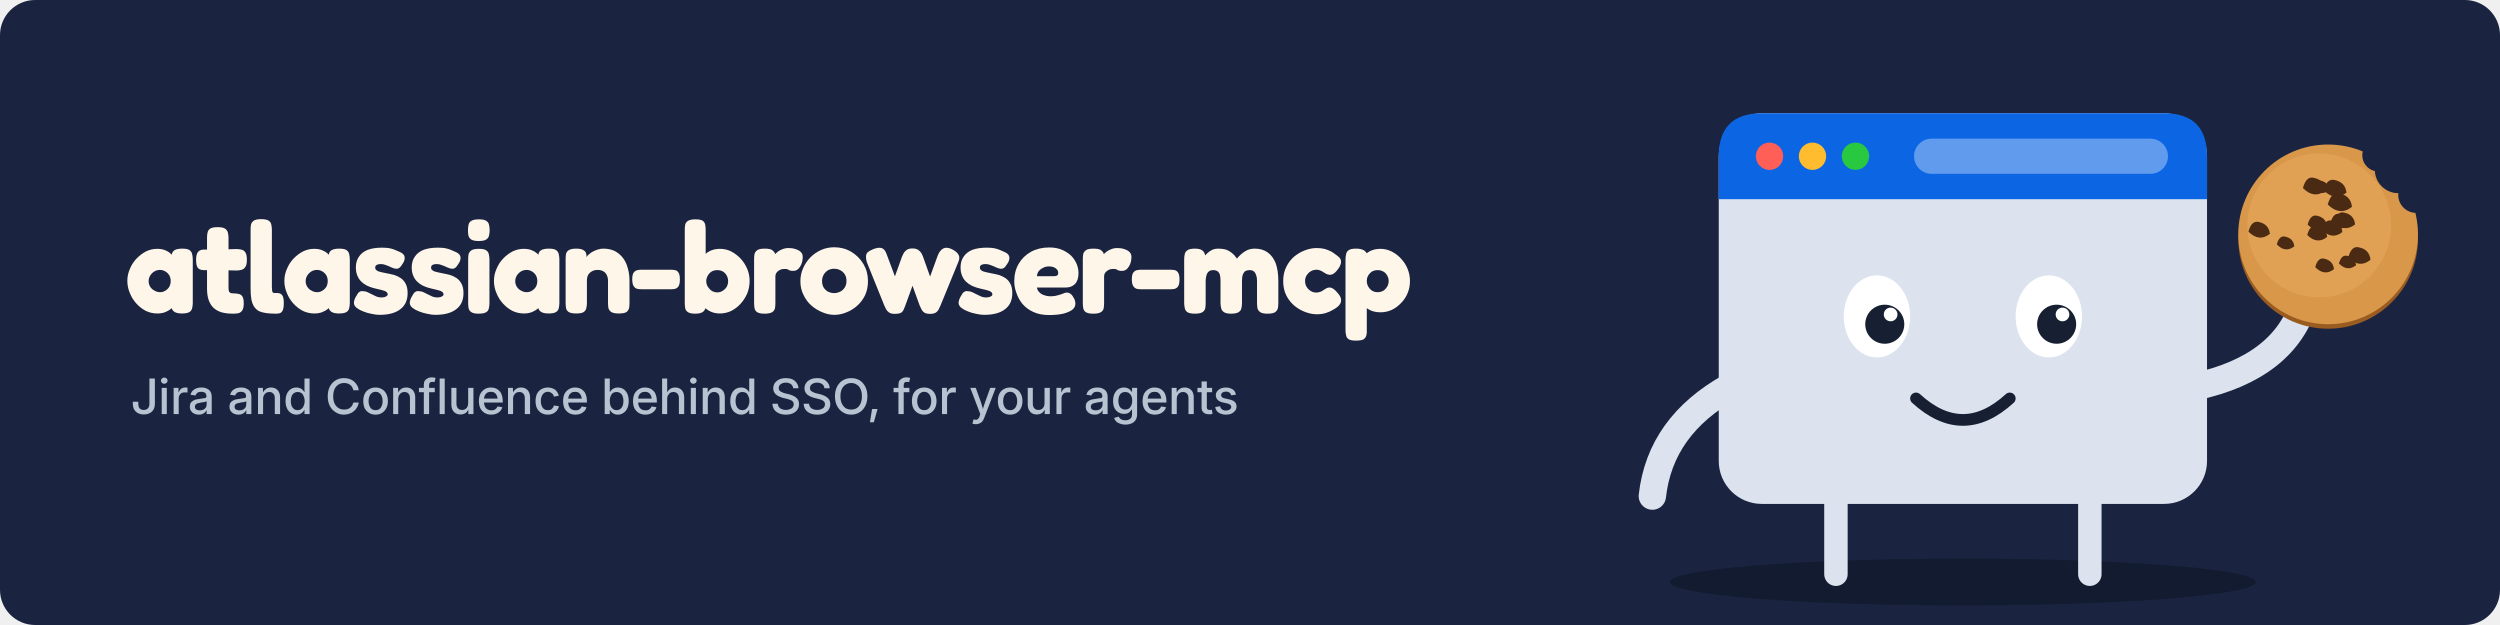
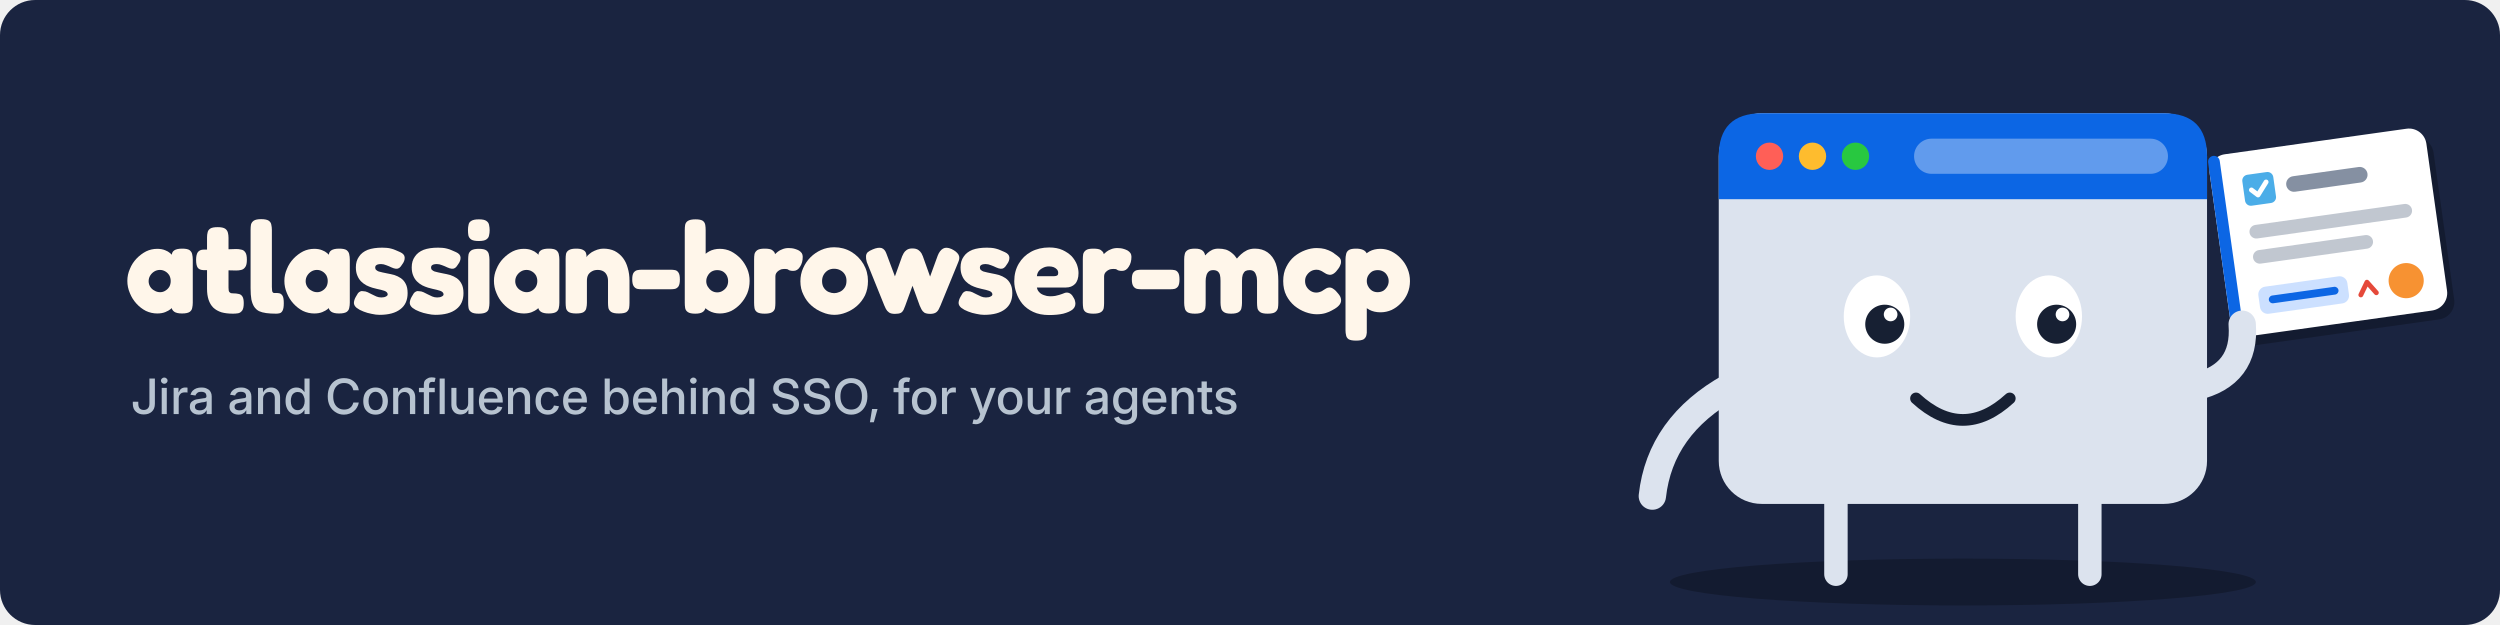
<svg xmlns="http://www.w3.org/2000/svg" viewBox="0 0 1280 320" width="1280" height="320" role="img" aria-label="atlassian-browser-mcp: Jira and Confluence behind SSO, for your agents">
  <defs>
    <clipPath id="c">
      <rect width="1280" height="320" rx="18" />
    </clipPath>
    <path id="ga" d="M29.2 .5q-2.7 0-4-.9q-1.3-1-1.3-2.2l.9-.6q-.4 .6-1.5 1.5q-1 .8-2.7 1.5q-1.7 .7-4.1 .7q-3 0-5.8-1.3q-2.7-1.4-4.8-3.7q-2.2-2.4-3.4-5.4q-1.3-3-1.3-6.3q0-3.2 1.3-6.1q1.2-3 3.4-5.3q2.2-2.3 4.9-3.7q2.7-1.3 5.7-1.3q2.3 0 4 .7q1.6 .6 2.6 1.5q1.1 .9 1.5 1.6l-.6-.5q-.1-1.6 1.2-2.5q1.3-.9 4.1-.9q2.7 0 3.8 .8q1.1 .9 1.3 2.1q.3 1.3 .3 2.7l0 22.1q0 1.4-.3 2.7q-.2 1.2-1.3 2q-1.2 .8-3.9 .8zm-11.2-10.9q1.5 0 2.7-.8q1.2-.7 2-2q.7-1.3 .7-2.9q0-1.6-.7-2.9q-.8-1.3-2-2q-1.3-.8-2.8-.8q-1.6 0-2.9 .8q-1.3 .8-2.1 2.1q-.8 1.3-.8 2.9q0 1.5 .8 2.8q.8 1.3 2.2 2q1.3 .8 2.9 .8z" />
    <path id="gb" d="M19.8 .6q-3.4 0-5.9-.7q-2.5-.8-4.2-2.4q-1.6-1.6-2.4-4q-.8-2.4-.8-5.7l0-26.2q0-1.5 .3-2.6q.2-1.2 1.4-2q1.1-.7 3.8-.7q2.6 0 3.8 .8q1.1 .8 1.4 2.1q.3 1.2 .3 2.6l0 25.5q0 .9 .1 1.4q.1 .6 .4 .9q.3 .3 .7 .5q.5 .1 1.2 .1q1.6 0 2.8 .3q1.2 .2 1.9 1.3q.7 1 .7 3.4q0 2.7-.8 3.8q-.9 1.2-2.1 1.4q-1.3 .2-2.6 .2zm-15-32.8l7.5 0l9.1-.3q1.4 0 2.6 .3q1.3 .2 2.1 1.4q.8 1.1 .8 3.8q0 2.6-.8 3.7q-.8 1.2-2.1 1.5q-1.2 .3-2.6 .3l-8.5-.2l-8.3 0q-2.1-.1-2.9-1.3q-.8-1.2-.8-4q0-2.6 .9-3.9q1-1.3 3-1.3z" />
    <path id="gc" d="M15.7 .6q-2.9 0-5.1-.3q-2.2-.3-3.7-1q-1.5-.8-2.5-2.3q-.9-1.4-1.4-3.7q-.4-2.3-.4-5.8l0-29.8q0-1.5 .2-2.7q.3-1.2 1.4-2q1.2-.8 3.8-.8q2.7 0 3.9 .8q1.1 .8 1.3 2q.3 1.3 .3 2.7l0 29.2q0 1.1 .1 1.7q0 .6 .3 1q.2 .3 .6 .4q.5 0 1.2 0q.9 0 1.8 .2q.9 .3 1.5 1.3q.6 1.1 .6 3.7q0 2.7-.6 3.8q-.6 1.2-1.6 1.4q-.9 .2-1.7 .2z" />
    <path id="gd" d="M14.5 1.2q-1.8 0-4-.5q-2.2-.4-4.2-1.2q-2.1-.8-3.4-1.8q-1.4-1.1-1.5-2.5q0-.7 .2-1.4q.2-.8 .7-1.7q.5-.9 1.2-2q.5-.6 1.2-.9q.6-.3 1.5-.1q1.1 0 2.2 .5q1.1 .5 2.2 1.1q1.1 .6 2.3 1.1q1.2 .5 2.5 .5q1.6 0 2.4-.5q.9-.4 .9-1.1q0-.6-.5-1.1q-.4-.4-1.2-.7q-.7-.2-1.7-.5q-1-.2-2.2-.5q-1.1-.3-2.3-.6q-1.6-.5-3-1.2q-1.5-.8-2.7-2q-1.2-1.2-1.9-2.9q-.8-1.8-.8-4.3q0-3.3 1.6-5.5q1.5-2.3 4.5-3.5q3-1.1 7.4-1.1q1.2 0 2.3 .1q1.2 .1 2.3 .4q1.2 .3 2.3 .8q1.1 .4 2.3 1q2.2 1 2.3 2.7q.1 1.8-1.3 3.6q-.7 1.2-1.5 1.8q-.8 .5-1.7 .4q-1-.1-2.3-.7q-1.2-.6-2.6-1.1q-1.4-.6-2.7-.6q-1 0-1.7 .2q-.6 .2-1 .6q-.3 .4-.3 1q0 .8 .5 1.2q.5 .5 1.3 .8q.9 .3 2 .5q1.1 .2 2.4 .5q1.7 .3 3.6 .8q1.8 .6 3.3 1.6q1.6 1.1 2.5 2.9q1 1.8 1 4.8q0 5.4-3.7 8.2q-3.7 2.9-10.7 2.9z" />
    <path id="ge" d="M8.1 .6q-2.7 0-3.8-.8q-1.2-.8-1.4-2.1q-.2-1.2-.2-2.6l0-22.3q0-1.3 .2-2.6q.3-1.2 1.4-2q1.2-.8 3.9-.8q2.7 0 3.8 .8q1.1 .8 1.3 2.1q.3 1.2 .3 2.7l0 22.2q0 1.3-.3 2.6q-.2 1.3-1.3 2q-1.2 .8-3.9 .8zm0-37.2q-2.7 0-3.9-.8q-1.1-.8-1.4-2.1q-.2-1.3-.2-2.7q0-1.5 .3-2.7q.2-1.3 1.4-2q1.2-.8 3.9-.8q2.7 0 3.8 .8q1.2 .8 1.4 2.1q.3 1.3 .3 2.7q0 1.4-.3 2.6q-.2 1.3-1.4 2.1q-1.1 .8-3.9 .8z" />
    <path id="gf" d="M7.8 .5q-2.7 0-3.9-.8q-1.1-.8-1.3-2q-.2-1.3-.2-2.7l0-22.4q0-1.4 .2-2.6q.3-1.2 1.4-1.9q1.2-.8 3.8-.8q2.5 0 3.6 .7q1.1 .6 1.4 1.5q.3 .9 .3 1.6q0 .8 .1 1l-.5 .8q.1-1 .9-2q.9-.9 2.2-1.8q1.4-.8 2.9-1.3q1.6-.5 3-.5q3.3 0 5.8 1.2q2.5 1.3 4.2 3.5q1.7 2.2 2.5 5.2q.9 3 .9 6.5l0 11.4q0 1.4-.2 2.6q-.3 1.3-1.4 2.1q-1.1 .7-3.9 .7q-2.7 0-3.9-.8q-1.1-.8-1.4-2q-.2-1.3-.2-2.7l0-11.3q0-1.7-.7-3q-.6-1.2-1.7-1.8q-1.2-.7-2.9-.7q-1.7 0-2.9 .7q-1.3 .7-2 1.9q-.6 1.2-.6 2.9l0 11.4q0 1.4-.3 2.6q-.2 1.3-1.4 2.1q-1.1 .7-3.8 .7z" />
    <path id="gg" d="M5.5-11.9q-1 0-2.1-.2q-1.1-.3-1.8-1.3q-.8-1.1-.8-3.6q0-2.5 .8-3.5q.8-1 1.9-1.2q1.1-.2 2-.2l15.1 0q1 0 2.1 .2q1.1 .2 1.8 1.3q.7 1 .7 3.5q0 2.4-.7 3.5q-.7 1-1.8 1.3q-1 .2-2.1 .2z" />
    <path id="gh" d="M20.3 .5q-3.2 0-5.6-1.4q-2.4-1.4-4-3.7q-1.6-2.4-2.3-5.4q-.8-3-.8-6.3q.1-3.2 .9-6.1q.8-3 2.4-5.3q1.5-2.3 3.9-3.6q2.4-1.3 5.5-1.3q3 0 5.7 1.3q2.7 1.4 4.9 3.7q2.1 2.3 3.4 5.3q1.2 2.9 1.2 6.1q0 3.4-1.2 6.4q-1.3 3-3.4 5.3q-2.1 2.3-4.8 3.7q-2.8 1.3-5.8 1.3zm-1.4-10.8q1.6 0 2.8-.8q1.3-.8 2.1-2.1q.7-1.3 .7-2.8q0-1.6-.7-2.9q-.7-1.3-2-2.1q-1.3-.7-2.9-.7q-1.5 0-2.8 .7q-1.3 .8-2 2.1q-.8 1.3-.8 2.9q0 1.5 .8 2.8q.8 1.3 2 2.1q1.3 .8 2.8 .8zm-11.2 10.9q-2.7 0-3.8-.8q-1.2-.8-1.4-2.1q-.2-1.3-.2-2.6l0-37.3q0-1.5 .2-2.7q.3-1.3 1.4-2q1.2-.8 3.9-.8q2.7 0 3.8 .8q1 .8 1.2 2.1q.2 1.2 .2 2.6l0 39.6q-.4 1.7-1.6 2.4q-1.2 .8-3.7 .8z" />
    <path id="gi" d="M7.8 .6q-2.7 0-3.9-.8q-1.1-.8-1.3-2.1q-.2-1.3-.2-2.7l0-22.2q0-1.5 .2-2.7q.3-1.2 1.4-2q1.1-.8 3.8-.8q2.7 0 3.8 .7q1.1 .8 1.4 1.6q.2 .9 .2 1.5l-.9 0q.1-.1 .6-.8q.6-.6 1.6-1.4q1-.8 2.4-1.3q1.4-.6 3.2-.6q.7 0 1.6 .1q.9 .1 1.8 .4q1 .3 1.9 .8q.8 .5 1.4 1.3q.5 .8 .5 1.9q0 3-1.4 5.1q-1.3 2.1-3.4 2.1q-1.2 0-1.7-.2q-.5-.1-.7-.3q-.3-.2-.7-.4q-.3-.1-1.2-.1q-1 0-1.9 .2q-.8 .3-1.5 .8q-.7 .5-1.1 1.2q-.4 .7-.4 1.6l0 13.7q0 1.3-.2 2.6q-.3 1.3-1.4 2q-1.2 .8-3.9 .8z" />
    <path id="gj" d="M18.5 1.2q-3.1 0-6.1-1.3q-3.1-1.2-5.7-3.5q-2.5-2.2-4-5.4q-1.6-3.1-1.6-7q0-3.6 1.4-6.7q1.4-3.2 3.8-5.6q2.3-2.3 5.4-3.7q3.1-1.4 6.7-1.4q4.8 0 8.7 2.3q3.9 2.3 6.3 6.3q2.3 3.9 2.3 8.7q0 4.1-1.5 7.3q-1.6 3.2-4.1 5.4q-2.5 2.2-5.6 3.4q-3 1.2-6 1.2zm-.1-11.1q1.3 0 2.7-.6q1.5-.6 2.5-2q1.1-1.4 1.1-3.7q0-1.9-.8-3.2q-.8-1.4-2.3-2.2q-1.4-.8-3.3-.8q-1.7 0-3.1 .8q-1.4 .9-2.2 2.3q-.8 1.4-.8 3.2q0 2.2 1 3.6q1 1.4 2.4 2q1.5 .6 2.8 .6z" />
    <path id="gk" d="M15.5 .7q-2 0-3-.7q-1.1-.8-1.6-1.8q-.4-1-.8-1.7l-9-22.3q-.5-1.8-.4-2.9q0-1.2 .8-2.1q.9-.8 2.6-1.5q2.8-1.2 4.6-.7q1.7 .6 2.5 3l4.3 11.5l3.7-10.3q.3-.7 .8-1.6q.5-.9 1.5-1.6q1.1-.8 2.9-.8q2 0 3.1 .8q1 .7 1.6 1.7q.5 .9 .7 1.5l3.7 10.4l3.9-10.7q1-2.6 2.7-3.6q1.7-1 4.4 .2q2.5 1.2 3.5 2.8q1 1.6-.1 4l-9.1 22.2q-.3 .7-.8 1.7q-.5 1.1-1.5 1.8q-1.1 .7-2.9 .7q-1.9 0-3-.6q-1-.7-1.5-1.7q-.5-1-.9-1.9l-3.7-10.2l-3.7 10.2q-.5 1.2-.9 2.2q-.5 1-1.4 1.5q-1 .5-3 .5z" />
    <path id="gl" d="M19 1.3q-4.7 0-8.1-1.6q-3.4-1.6-5.5-4.1q-2.1-2.6-3.1-5.6q-1.1-3-1.1-6q0-5.1 2.3-9q2.3-3.9 6.3-6.1q4.1-2.2 9.3-2.2q3.9 0 6.8 1.3q2.8 1.3 4.7 3.2q1.8 2 2.7 4.3q.8 2.3 .8 4.3q0 3.7-1.8 5.6q-1.8 1.8-4.6 1.8l-14.9 0q.2 1.4 1.2 2.4q.9 1 2.4 1.5q1.5 .6 3.1 .6q1.5 0 2.7-.2q1.1-.2 2-.5q.8-.2 1.5-.5q.7-.3 1.3-.5q.5-.2 1.1-.2q1.1 0 2 .7q.9 .7 1.6 2.1q.5 .8 .6 1.5q.2 .7 .2 1.4q0 1.8-1.6 3.1q-1.6 1.2-4.6 2q-3 .7-7.3 .7zm-6.2-19.9l8.9 0q1 0 1.5-.4q.5-.3 .5-1.2q0-1.1-.6-1.8q-.7-.8-1.7-1.2q-1-.4-2.4-.4q-1.8 0-3.2 .8q-1.4 .7-2.2 1.8q-.7 1.1-.8 2.4z" />
    <path id="gm" d="M7.7 .6q-2.7 0-3.9-.8q-1.1-.8-1.3-2.1q-.3-1.2-.3-2.6l0-22.3q0-1.5 .3-2.7q.2-1.2 1.4-2q1.1-.8 3.9-.8q2.7 0 3.9 1.1q1.3 1.1 1.3 3.4l-1 .2q.1-.1 .6-.9q.6-.7 1.6-1.6q1-.9 2.4-1.6q1.4-.6 3.1-.6q2.1 0 3.9 .5q1.7 .6 3.1 1.8q1.4 1.1 2.5 2.8q.8-1 2.1-2.2q1.3-1.2 3.1-2.1q1.8-.8 4-.8q3.8 0 6.5 1.9q2.8 2 4.2 5.7q1.3 3.7 1.3 8.9l0 11.3q0 1.4-.2 2.6q-.3 1.3-1.4 2.1q-1.1 .8-3.9 .8q-2.7 0-3.8-.8q-1.2-.9-1.4-2.1q-.2-1.3-.2-2.7l0-11.2q0-1.8-.5-3q-.4-1.3-1.2-1.9q-.8-.6-2.1-.6q-1.3 0-2.2 .5q-.8 .6-1.3 1.8q-.4 1.2-.4 3.2l0 11.3q0 1.4-.3 2.7q-.2 1.2-1.4 2q-1.2 .8-3.9 .8q-2.7 0-3.8-.9q-1.1-.8-1.3-2.1q-.3-1.2-.3-2.6l0-11.2q0-1.8-.3-3.1q-.4-1.2-1.2-1.8q-.9-.6-2.2-.6q-1.5 0-2.3 .7q-.9 .8-1.2 2q-.4 1.3-.4 2.8l0 11.4q0 1.3-.2 2.6q-.3 1.3-1.4 2q-1.2 .8-3.9 .8z" />
    <path id="gn" d="M19 .9q-2.8 0-5.8-1.1q-3-1.1-5.6-3.2q-2.6-2.2-4.2-5.3q-1.6-3.2-1.6-7.4q0-4.2 1.6-7.3q1.6-3.2 4.1-5.3q2.6-2.1 5.6-3.2q3-1.1 5.8-1.1q2.4 0 4.3 .5q1.9 .6 3.2 1.3q1.3 .7 1.8 1.2q1.2 .8 2.2 1.7q1.1 1 1 2.5q0 .8-.4 1.6q-.3 .9-1 1.8q-2.2 3.2-4.4 3.1q-1-.1-1.8-.5q-.8-.4-1.5-.9q-.7-.5-1.5-.8q-.8-.4-1.9-.4q-1.7 0-3 .8q-1.3 .8-2.1 2.1q-.8 1.2-.8 2.9q0 1.7 .8 3q.8 1.3 2.1 2.1q1.3 .8 2.8 .8q1 0 1.8-.3q.7-.2 1.2-.5q.4-.3 .6-.4q.9-.5 1.6-1q.8-.4 1.6-.4q1.1 0 2.1 .8q1.1 .7 2.4 2.4q1.3 1.5 1.4 2.9q.2 1.3-.6 2.5q-.8 1.2-2.6 2.3q-.3 .2-1.6 .9q-1.2 .7-3.1 1.3q-2 .6-4.5 .6z" />
    <path id="go" d="M19.9-.1q-3.3 0-5.7-1.3q-2.4-1.3-4-3.5q-1.5-2.3-2.3-5.2q-.8-2.9-.7-6.2q0-3.2 .8-6.2q.8-2.9 2.4-5.2q1.6-2.3 3.9-3.6q2.4-1.3 5.6-1.3q2.9 0 5.6 1.3q2.8 1.4 4.9 3.7q2.2 2.3 3.4 5.3q1.2 2.9 1.2 6.2q0 3.3-1.2 6.2q-1.2 2.9-3.4 5.1q-2.1 2.2-4.8 3.5q-2.7 1.2-5.7 1.2zm-12.5 14.5q-2.6 0-3.8-.7q-1.1-.8-1.3-2q-.3-1.2-.3-2.6l0-36.4q0-1.3 .3-2.5q.2-1.3 1.3-2.1q1.1-.8 3.8-.8q2.1 0 3.5 .6q1.4 .6 2 1.9l0 39.2q.1 1.4-.2 2.6q-.3 1.3-1.4 2.1q-1.2 .7-3.9 .7zm11-24.8q1.6 0 2.9-.7q1.2-.8 2-2.1q.8-1.3 .8-2.9q0-1.6-.8-2.9q-.7-1.3-2-2q-1.3-.7-2.8-.7q-1.6 0-2.9 .7q-1.2 .8-2 2.1q-.7 1.2-.7 2.8q0 1.6 .8 2.9q.7 1.3 2 2.1q1.2 .7 2.7 .7z" />
    <path id="gp" d="M6.6 .2q-2.5 0-4-1.4q-1.6-1.4-1.6-4.1l0-1l2.8 0l0 1q0 1.6 .7 2.4q.8 .8 2.1 .8q1.3 0 2.1-.8q.8-.8 .8-2.4l0-12.9l2.8 0l0 12.9q0 2.7-1.6 4.1q-1.5 1.4-4.1 1.4z" />
    <path id="gq" d="M1.7 0l0-13.4l2.6 0l0 13.4zm1.3-15.5q-.7 0-1.2-.5q-.5-.5-.5-1.1q0-.7 .5-1.1q.5-.5 1.2-.5q.7 0 1.2 .5q.5 .4 .5 1.1q0 .6-.5 1.1q-.5 .5-1.2 .5z" />
    <path id="gr" d="M1.7 0l0-13.4l2.5 0l0 2.2l.2 0q.3-1.1 1.2-1.8q.9-.6 2.1-.6q.3 0 .6 0q.3 .1 .5 .1l0 2.5q-.2 0-.6-.1q-.4 0-.8 0q-.9 0-1.6 .3q-.7 .4-1.1 1.1q-.4 .7-.4 1.6l0 8.1z" />
    <path id="gs" d="M5.5 .3q-1.2 0-2.3-.5q-1-.5-1.6-1.4q-.6-.9-.6-2.2q0-1.1 .4-1.9q.5-.7 1.2-1.1q.7-.5 1.7-.7q.9-.2 1.9-.3q1.2-.2 1.9-.3q.8 0 1.1-.3q.3-.2 .3-.6l0-.1q0-.7-.3-1.3q-.3-.5-.8-.7q-.6-.3-1.5-.3q-.8 0-1.5 .2q-.6 .3-1 .8q-.4 .4-.5 .9l-2.6-.4q.4-1.3 1.2-2.1q.8-.8 1.9-1.2q1.2-.4 2.5-.4q1 0 1.9 .2q.9 .3 1.7 .8q.8 .5 1.2 1.4q.5 .9 .5 2.2l0 9l-2.6 0l0-1.9l-.1 0q-.3 .6-.8 1.1q-.5 .4-1.3 .8q-.7 .3-1.9 .3zm.6-2.2q1.1 0 1.9-.4q.8-.4 1.2-1.1q.4-.7 .4-1.5l0-1.7q-.2 .2-.6 .3q-.3 .1-.8 .2q-.5 .1-1 .1q-.5 .1-.9 .2q-.7 .1-1.3 .3q-.7 .2-1 .6q-.4 .4-.4 1.1q0 .7 .3 1.1q.3 .4 .9 .6q.6 .2 1.3 .2z" />
    <path id="gt" d="" />
    <path id="gu" d="M4.3-7.9l0 7.9l-2.6 0l0-13.4l2.5 0l.1 3.3l-.4 0q.6-1.8 1.7-2.6q1.1-.9 2.8-.9q1.3 0 2.4 .6q1 .6 1.6 1.7q.6 1.2 .6 2.8l0 8.5l-2.7 0l0-8.1q0-1.5-.7-2.3q-.8-.9-2.1-.9q-.9 0-1.6 .4q-.7 .4-1.1 1.2q-.5 .7-.5 1.8z" />
    <path id="gv" d="M6.7 .3q-1.6 0-2.9-.9q-1.3-.8-2-2.4q-.7-1.5-.7-3.7q0-2.1 .7-3.7q.7-1.5 2-2.4q1.3-.8 2.9-.8q1.1 0 1.9 .4q.8 .3 1.3 .9q.5 .5 .8 1l.1 0l0-6.9l2.6 0l0 18.2l-2.6 0l0-2.1l-.1 0q-.3 .6-.8 1.1q-.5 .5-1.3 .9q-.8 .4-1.9 .4zm.6-2.3q1.1 0 1.9-.6q.8-.6 1.2-1.6q.5-1.1 .5-2.5q0-1.4-.5-2.4q-.4-1.1-1.2-1.7q-.8-.5-1.9-.5q-1.1 0-1.9 .6q-.8 .5-1.2 1.6q-.4 1-.4 2.4q0 1.4 .4 2.5q.4 1 1.2 1.6q.8 .6 1.9 .6z" />
    <path id="gw" d="M9.5 .3q-2.4 0-4.2-1.2q-1.9-1.1-3-3.2q-1.1-2.1-1.1-5q0-2.9 1.1-5q1.1-2.1 3-3.2q1.8-1.1 4.2-1.1q1.5 0 2.8 .4q1.2 .4 2.2 1.2q1 .8 1.7 2q.7 1.1 .9 2.6l-2.8 0q-.2-.9-.6-1.6q-.4-.7-1.1-1.2q-.6-.5-1.4-.7q-.8-.2-1.6-.2q-1.7 0-2.9 .8q-1.3 .8-2 2.3q-.7 1.6-.7 3.7q0 2.2 .7 3.7q.7 1.5 2 2.3q1.2 .8 2.9 .8q.8 0 1.6-.2q.8-.2 1.4-.7q.7-.5 1.1-1.2q.4-.7 .6-1.5l2.8 0q-.2 1.3-.9 2.5q-.6 1.1-1.6 1.9q-1 .9-2.3 1.3q-1.3 .5-2.8 .5z" />
    <path id="gx" d="M7.4 .3q-1.9 0-3.4-.9q-1.4-.9-2.2-2.4q-.7-1.6-.7-3.6q0-2.1 .7-3.7q.8-1.6 2.2-2.4q1.5-.9 3.4-.9q1.9 0 3.3 .9q1.4 .8 2.2 2.4q.8 1.6 .8 3.7q0 2-.8 3.6q-.8 1.5-2.2 2.4q-1.4 .9-3.3 .9zm0-2.3q1.2 0 2-.6q.8-.6 1.2-1.7q.4-1 .4-2.3q0-1.4-.4-2.4q-.4-1.1-1.2-1.7q-.8-.7-2-.7q-1.2 0-2 .7q-.8 .6-1.2 1.7q-.4 1-.4 2.4q0 1.3 .4 2.3q.4 1.1 1.2 1.7q.8 .6 2 .6z" />
    <path id="gy" d="M8.3-13.4l0 2.2l-8.1 0l0-2.2zm-5.6 13.4l0-15.1q0-1.2 .5-2q.6-.8 1.5-1.2q.8-.5 2-.5q.7 0 1.2 .1q.5 .1 .8 .2l-.5 2.1q-.1 0-.4 0q-.4-.1-.7-.1q-.9 0-1.3 .4q-.4 .5-.4 1.3l0 14.8z" />
    <path id="gz" d="M4.3-18.2l0 18.2l-2.6 0l0-18.2z" />
    <path id="gba" d="M6.3 .2q-1.3 0-2.4-.6q-1-.6-1.6-1.7q-.6-1.2-.6-2.8l0-8.5l2.6 0l0 8.1q0 1.5 .8 2.4q.8 .8 2.1 .8q.9 0 1.6-.4q.7-.4 1.1-1.2q.4-.7 .4-1.8l0-7.9l2.7 0l0 13.4l-2.6 0l0-3.3l.4 0q-.6 1.8-1.7 2.7q-1.2 .8-2.8 .8z" />
    <path id="gbb" d="M7.4 .3q-1.9 0-3.4-.9q-1.4-.9-2.2-2.4q-.7-1.6-.7-3.6q0-2.1 .7-3.7q.8-1.5 2.2-2.4q1.4-.9 3.2-.9q1.3 0 2.4 .4q1.1 .4 1.9 1.3q.9 .8 1.3 2.1q.5 1.3 .5 3l0 .9l-10.9 0l0-2l9.5 0l-1.2 .6q0-1.2-.4-2.1q-.4-1-1.2-1.5q-.7-.5-1.8-.5q-1.2 0-2 .5q-.8 .5-1.2 1.4q-.4 .9-.4 2l0 1.3q0 1.4 .5 2.3q.4 1 1.3 1.5q.8 .5 2 .5q.8 0 1.4-.2q.6-.3 1-.7q.5-.5 .7-1.1l2.5 .4q-.3 1.1-1.1 2q-.8 .8-1.9 1.3q-1.2 .5-2.7 .5z" />
    <path id="gbc" d="M7.4 .3q-1.9 0-3.4-.9q-1.4-.9-2.2-2.4q-.7-1.6-.7-3.6q0-2.1 .7-3.7q.8-1.6 2.2-2.4q1.5-.9 3.4-.9q1 0 2 .3q.9 .3 1.7 .8q.7 .6 1.2 1.4q.5 .8 .7 1.7l-2.5 .5q-.1-.6-.4-1q-.3-.5-.7-.8q-.4-.3-.9-.5q-.5-.2-1.1-.2q-1.2 0-2 .7q-.8 .6-1.2 1.7q-.4 1-.4 2.4q0 1.3 .4 2.3q.4 1.1 1.2 1.7q.8 .6 2 .6q.6 0 1.1-.1q.6-.2 .9-.5q.4-.4 .7-.8q.3-.5 .4-1l2.6 .4q-.2 .9-.7 1.7q-.5 .8-1.3 1.4q-.7 .6-1.7 .9q-.9 .3-2 .3z" />
    <path id="gbd" d="M8.4 .3q-1.1 0-1.9-.4q-.8-.4-1.3-.9q-.5-.5-.8-1.1l-.1 0l0 2.1l-2.6 0l0-18.2l2.6 0l0 6.9l.1 0q.3-.5 .8-1q.5-.6 1.3-.9q.8-.4 1.9-.4q1.6 0 2.9 .8q1.3 .9 2 2.4q.7 1.6 .7 3.7q0 2.2-.7 3.7q-.7 1.6-2 2.4q-1.2 .9-2.9 .9zm-.6-2.3q1.1 0 1.9-.6q.8-.6 1.2-1.6q.4-1.1 .4-2.5q0-1.4-.4-2.4q-.4-1.1-1.2-1.6q-.8-.6-1.9-.6q-1.1 0-1.9 .5q-.8 .6-1.2 1.7q-.4 1-.4 2.4q0 1.4 .4 2.5q.4 1 1.2 1.6q.8 .6 1.9 .6z" />
    <path id="gbe" d="M4.3-7.9l0 7.9l-2.6 0l0-18.2l2.6 0l0 8.1l-.4 0q.6-1.8 1.7-2.6q1.1-.9 2.8-.9q1.3 0 2.4 .6q1 .6 1.6 1.7q.6 1.2 .6 2.8l0 8.5l-2.7 0l0-8.1q0-1.5-.7-2.3q-.8-.9-2.1-.9q-.9 0-1.6 .4q-.7 .4-1.1 1.2q-.5 .7-.5 1.8z" />
    <path id="gbf" d="M8.1 .3q-2.1 0-3.6-.7q-1.6-.7-2.4-1.9q-.9-1.3-.9-3l2.7 0q.1 1 .6 1.7q.6 .8 1.5 1.1q.9 .4 2.1 .4q1.1 0 2-.4q1-.3 1.5-1q.5-.7 .5-1.5q0-.8-.4-1.3q-.4-.5-1.2-.9q-.8-.3-1.9-.6l-2.1-.5q-2.4-.7-3.6-1.8q-1.3-1.2-1.3-3.1q0-1.6 .9-2.8q.8-1.1 2.3-1.8q1.4-.6 3.3-.6q1.9 0 3.3 .6q1.4 .7 2.2 1.9q.9 1.2 .9 2.7l-2.7 0q-.1-1.3-1.1-2.1q-1.1-.8-2.7-.8q-1.1 0-1.9 .4q-.8 .3-1.3 1q-.4 .6-.4 1.4q0 .8 .4 1.3q.5 .5 1.3 .8q.7 .4 1.6 .6l1.8 .4q1.1 .3 2 .7q1 .4 1.7 1q.8 .6 1.2 1.4q.4 .9 .4 2q0 1.6-.8 2.8q-.8 1.2-2.3 1.9q-1.5 .7-3.6 .7z" />
    <path id="gbg" d="M9.5 .3q-2.4 0-4.2-1.2q-1.9-1.1-3-3.2q-1.1-2.1-1.1-5q0-2.9 1.1-5q1.1-2.1 3-3.2q1.8-1.1 4.2-1.1q2.4 0 4.3 1.1q1.8 1.1 2.9 3.2q1.1 2.1 1.1 5q0 2.9-1.1 5q-1.1 2.1-2.9 3.2q-1.9 1.2-4.3 1.2zm0-2.6q1.6 0 2.8-.7q1.3-.8 2-2.4q.7-1.5 .7-3.7q0-2.2-.7-3.7q-.7-1.6-2-2.3q-1.2-.8-2.8-.8q-1.5 0-2.8 .8q-1.2 .7-2 2.3q-.7 1.5-.7 3.7q0 2.2 .7 3.7q.8 1.6 2 2.4q1.3 .7 2.8 .7z" />
    <path id="gbh" d="M1.2 4.2l1.1-6.8l2.8 0l-1.9 6.8z" />
    <path id="gbi" d="M1.6 5l.5-2.2l.6 0q.6 .2 1.1 .1q.5-.2 .8-.6q.4-.3 .6-1.1l.4-1.2l-5.1-13.4l2.8 0l2.7 7.5q.4 1.2 .7 2.4q.3 1.2 .7 2.4l-.8 0q.3-1.2 .6-2.4q.4-1.2 .8-2.4l2.7-7.5l2.8 0l-5.9 15.4q-.4 1.1-1 1.8q-.6 .7-1.4 1q-.8 .4-1.8 .4q-.5 0-1-.1q-.5-.1-.8-.1z" />
    <path id="gbj" d="M7.4 5.4q-1.6 0-2.8-.5q-1.2-.4-1.9-1.1q-.8-.8-1.1-1.8l2.4-.7q.2 .5 .6 .9q.4 .5 1.1 .7q.7 .3 1.7 .3q1.5 0 2.5-.8q.9-.7 .9-2.3l0-2.4l-.2 0q-.3 .5-.8 1q-.4 .5-1.2 .9q-.8 .3-1.9 .3q-1.6 0-2.9-.8q-1.3-.8-2-2.2q-.7-1.5-.7-3.6q0-2.1 .7-3.7q.7-1.5 2-2.4q1.3-.8 2.9-.8q1.2 0 1.9 .4q.8 .3 1.3 .9q.5 .5 .8 1l.1 0l0-2.1l2.6 0l0 13.5q0 1.8-.8 3q-.8 1.2-2.1 1.7q-1.4 .6-3.1 .6zm-.1-7.7q1.1 0 1.9-.5q.8-.6 1.2-1.6q.5-1 .5-2.4q0-1.3-.4-2.4q-.5-1-1.3-1.6q-.8-.5-1.9-.5q-1.1 0-1.9 .5q-.8 .6-1.2 1.6q-.4 1.1-.4 2.4q0 1.4 .4 2.4q.4 1 1.2 1.5q.8 .6 1.9 .6z" />
    <path id="gbk" d="M7.7-13.4l0 2.2l-7.5 0l0-2.2zm-5.4-3.3l2.7 0l0 13.1q0 .8 .3 1.1q.3 .4 1.1 .4q.2 0 .6 0q.3-.1 .6-.1l.3 2.1q-.4 .1-.9 .2q-.4 0-.9 0q-1.8 0-2.8-.9q-1-.9-1-2.5z" />
    <path id="gbl" d="M6.5 .3q-1.4 0-2.6-.5q-1.2-.4-1.9-1.3q-.7-.8-.9-2.1l2.5-.4q.2 1.1 1 1.6q.7 .6 1.9 .6q1.3 0 2.1-.6q.7-.5 .7-1.3q0-.6-.5-1q-.5-.5-1.4-.7l-2.2-.5q-1.9-.4-2.8-1.3q-1-1-1-2.4q0-1.2 .7-2.1q.7-.9 1.8-1.4q1.2-.5 2.7-.5q1.5 0 2.5 .5q1.1 .4 1.8 1.2q.6 .9 .8 2l-2.4 .3q-.2-.8-.8-1.3q-.7-.6-1.9-.6q-1.1 0-1.8 .5q-.7 .5-.7 1.3q0 .6 .5 1.1q.5 .4 1.5 .6l2.2 .5q1.9 .4 2.8 1.3q.9 .9 .9 2.3q0 1.3-.7 2.2q-.7 .9-1.9 1.5q-1.2 .5-2.9 .5z" />
  </defs>
  <g clip-path="url(#c)">
    <rect width="1280" height="320" fill="#1A2440" />
    <ellipse cx="1005.0" cy="298" rx="150" ry="12" fill="#000" fill-opacity=".25" />
    <path d="M940 258 v36 M1070 258 v36" stroke="#DCE3EE" stroke-width="12" stroke-linecap="round" />
    <rect x="880" y="58" width="250" height="200" rx="22" fill="#DCE3EE" />
    <path d="M880 102 V80 Q880 58 902 58 H1108 Q1130 58 1130 80 V102Z" fill="#0C66E4" />
    <circle cx="906" cy="80" r="7" fill="#FF5F57" />
    <circle cx="928" cy="80" r="7" fill="#FEBC2E" />
    <circle cx="950" cy="80" r="7" fill="#28C840" />
    <rect x="980" y="71" width="130" height="18" rx="9" fill="#fff" fill-opacity=".35" />
    <ellipse cx="961.0" cy="162" rx="17" ry="21" fill="#fff" />
    <circle cx="965.0" cy="166" r="10" fill="#172033" />
    <circle cx="968.0" cy="161" r="3.5" fill="#fff" />
    <ellipse cx="1049.0" cy="162" rx="17" ry="21" fill="#fff" />
    <circle cx="1053.0" cy="166" r="10" fill="#172033" />
    <circle cx="1056.0" cy="161" r="3.5" fill="#fff" />
    <path d="M981.0 204 Q1005.0 226 1029.0 204" stroke="#172033" stroke-width="6" fill="none" stroke-linecap="round" />
-     <path d="M1124 198 Q1170 188 1180 154" stroke="#DCE3EE" stroke-width="14" fill="none" stroke-linecap="round" />
-     <mask id="bite9">
-       <rect x="1141" y="69" width="102" height="102" fill="#fff" />
-       <circle cx="1227.9" cy="86.9" r="12.0" fill="#000" />
-       <circle cx="1237.1" cy="99.8" r="9.2" fill="#000" />
-       <circle cx="1217.8" cy="79.5" r="8.3" fill="#000" />
-     </mask>
-     <g mask="url(#bite9)">
-       <circle cx="1192" cy="122.3" r="46" fill="#9A5B21" />
-       <circle cx="1192" cy="120" r="46" fill="#D9974A" />
-       <circle cx="1187.4" cy="115.4" r="36.8" fill="#E4A85C" fill-opacity=".6" />
-       <path d="M1165.7 125.2 q1.3 -4.9 4.5 -4.0 q4.0 0.9 4.5 4.9 q-4.5 3.6 -8.9 -0.9Z" fill="#4A2A12" />
-       <path d="M1188.7 117.8 q1.6 -5.8 5.3 -4.8 q4.8 1.1 5.3 5.8 q-5.3 4.2 -10.6 -1.1Z" fill="#4A2A12" />
-       <path d="M1195.0 113.8 q1.6 -6.0 5.4 -4.9 q4.9 1.1 5.4 6.0 q-5.4 4.3 -10.8 -1.1Z" fill="#4A2A12" />
-       <path d="M1181.5 115.0 q1.5 -5.5 5.0 -4.5 q4.5 1.0 5.0 5.5 q-5.0 4.0 -10.0 -1.0Z" fill="#4A2A12" />
-       <path d="M1179.1 96.3 q1.7 -6.4 5.8 -5.2 q5.2 1.2 5.8 6.4 q-5.8 4.6 -11.6 -1.2Z" fill="#4A2A12" />
-       <path d="M1197.5 135.0 q1.3 -4.8 4.4 -4.0 q4.0 0.9 4.4 4.8 q-4.4 3.5 -8.8 -0.9Z" fill="#4A2A12" />
-       <path d="M1151.2 118.6 q1.6 -6.0 5.5 -4.9 q4.9 1.1 5.5 6.0 q-5.5 4.4 -11.0 -1.1Z" fill="#4A2A12" />
-       <path d="M1189.6 97.5 q1.8 -6.4 5.9 -5.3 q5.3 1.2 5.9 6.4 q-5.9 4.7 -11.7 -1.2Z" fill="#4A2A12" />
-       <path d="M1202.3 131.8 q1.7 -6.3 5.7 -5.1 q5.1 1.1 5.7 6.3 q-5.7 4.6 -11.4 -1.1Z" fill="#4A2A12" />
-       <path d="M1184.0 96.4 q1.3 -4.8 4.3 -3.9 q3.9 0.9 4.3 4.8 q-4.3 3.5 -8.7 -0.9Z" fill="#4A2A12" />
-       <path d="M1185.4 136.8 q1.4 -5.3 4.8 -4.3 q4.3 1.0 4.8 5.3 q-4.8 3.8 -9.6 -1.0Z" fill="#4A2A12" />
-       <path d="M1191.8 104.7 q1.9 -6.8 6.2 -5.6 q5.6 1.2 6.2 6.8 q-6.2 4.9 -12.4 -1.2Z" fill="#4A2A12" />
-       <path d="M1193.2 114.1 q1.5 -5.5 5.0 -4.5 q4.5 1.0 5.0 5.5 q-5.0 4.0 -10.0 -1.0Z" fill="#4A2A12" />
-       <path d="M1181.3 120.3 q1.5 -5.6 5.1 -4.6 q4.6 1.0 5.1 5.6 q-5.1 4.1 -10.2 -1.0Z" fill="#4A2A12" />
+     <g transform="rotate(-8 1192 118)">
+       <rect x="1136" y="72" width="112" height="94" rx="9" fill="#000" fill-opacity=".25" transform="translate(3 5)" />
+       <rect x="1136" y="72" width="112" height="94" rx="9" fill="#FFFFFF" />
+       <rect x="1136" y="72" width="6" height="94" rx="3" fill="#0C66E4" />
+       <rect x="1152" y="84" width="16" height="16" rx="3" fill="#4BADE8" />
+       <path d="M1156 92 l3 3 l5 -6" stroke="#fff" stroke-width="2.5" fill="none" stroke-linecap="round" stroke-linejoin="round" />
+       <rect x="1174" y="88" width="42" height="8" rx="4" fill="#8590A2" />
+       <rect x="1152" y="110" width="84" height="7" rx="3.5" fill="#C1C7D0" />
+       <rect x="1152" y="123" width="62" height="7" rx="3.5" fill="#C1C7D0" />
+       <rect x="1152" y="142" width="46" height="14" rx="4" fill="#CCE0FF" />
+       <rect x="1157" y="147" width="36" height="4" rx="2" fill="#0C66E4" />
+       <circle cx="1228" cy="149" r="9" fill="#F79232" />
+       <path d="M1204 153 l4 -6 l4 6" stroke="#E5493A" stroke-width="2.5" fill="none" stroke-linecap="round" stroke-linejoin="round" />
    </g>
+     <path d="M1124 198 Q1150 192 1148 166" stroke="#DCE3EE" stroke-width="14" fill="none" stroke-linecap="round" />
    <path d="M886 198 Q850 218 846 254" stroke="#DCE3EE" stroke-width="14" fill="none" stroke-linecap="round" />
    <g fill="#FFF6EA">
      <use href="#ga" x="64" y="160" />
      <use href="#gb" x="99.5" y="160" />
      <use href="#gc" x="125.7" y="160" />
      <use href="#ga" x="144.4" y="160" />
      <use href="#gd" x="179.8" y="160" />
      <use href="#gd" x="208.4" y="160" />
      <use href="#ge" x="237" y="160" />
      <use href="#ga" x="251.7" y="160" />
      <use href="#gf" x="287.2" y="160" />
      <use href="#gg" x="322.9" y="160" />
      <use href="#gh" x="348.3" y="160" />
      <use href="#gi" x="383.7" y="160" />
      <use href="#gj" x="408.7" y="160" />
      <use href="#gk" x="442.7" y="160" />
      <use href="#gd" x="489.4" y="160" />
      <use href="#gl" x="518.1" y="160" />
      <use href="#gi" x="552" y="160" />
      <use href="#gg" x="578.7" y="160" />
      <use href="#gm" x="604.1" y="160" />
      <use href="#gn" x="655.2" y="160" />
      <use href="#go" x="686.9" y="160" />
    </g>
    <g fill="#B7C3D0">
      <use href="#gp" x="67" y="212" />
      <use href="#gq" x="81.1" y="212" />
      <use href="#gr" x="87.2" y="212" />
      <use href="#gs" x="96.2" y="212" />
      <use href="#gs" x="116.5" y="212" />
      <use href="#gu" x="130.4" y="212" />
      <use href="#gv" x="145.1" y="212" />
      <use href="#gw" x="166.6" y="212" />
      <use href="#gx" x="184.9" y="212" />
      <use href="#gu" x="199.6" y="212" />
      <use href="#gy" x="214.3" y="212" />
      <use href="#gz" x="223.4" y="212" />
      <use href="#gba" x="229.4" y="212" />
      <use href="#gbb" x="244.1" y="212" />
      <use href="#gu" x="258.4" y="212" />
      <use href="#gbc" x="273.1" y="212" />
      <use href="#gbb" x="287.2" y="212" />
      <use href="#gbd" x="307.9" y="212" />
      <use href="#gbb" x="323" y="212" />
      <use href="#gbe" x="337.3" y="212" />
      <use href="#gq" x="352" y="212" />
      <use href="#gu" x="358.1" y="212" />
      <use href="#gv" x="372.8" y="212" />
      <use href="#gbf" x="394.3" y="212" />
      <use href="#gbf" x="410.3" y="212" />
      <use href="#gbg" x="426.3" y="212" />
      <use href="#gbh" x="444.2" y="212" />
      <use href="#gy" x="457.3" y="212" />
      <use href="#gx" x="465.8" y="212" />
      <use href="#gr" x="480.6" y="212" />
      <use href="#gbi" x="496.3" y="212" />
      <use href="#gx" x="509.8" y="212" />
      <use href="#gba" x="524.5" y="212" />
      <use href="#gr" x="539.2" y="212" />
      <use href="#gs" x="554.9" y="212" />
      <use href="#gbj" x="568.8" y="212" />
      <use href="#gbb" x="583.9" y="212" />
      <use href="#gu" x="598.2" y="212" />
      <use href="#gbk" x="612.9" y="212" />
      <use href="#gbl" x="621.1" y="212" />
    </g>
  </g>
</svg>
